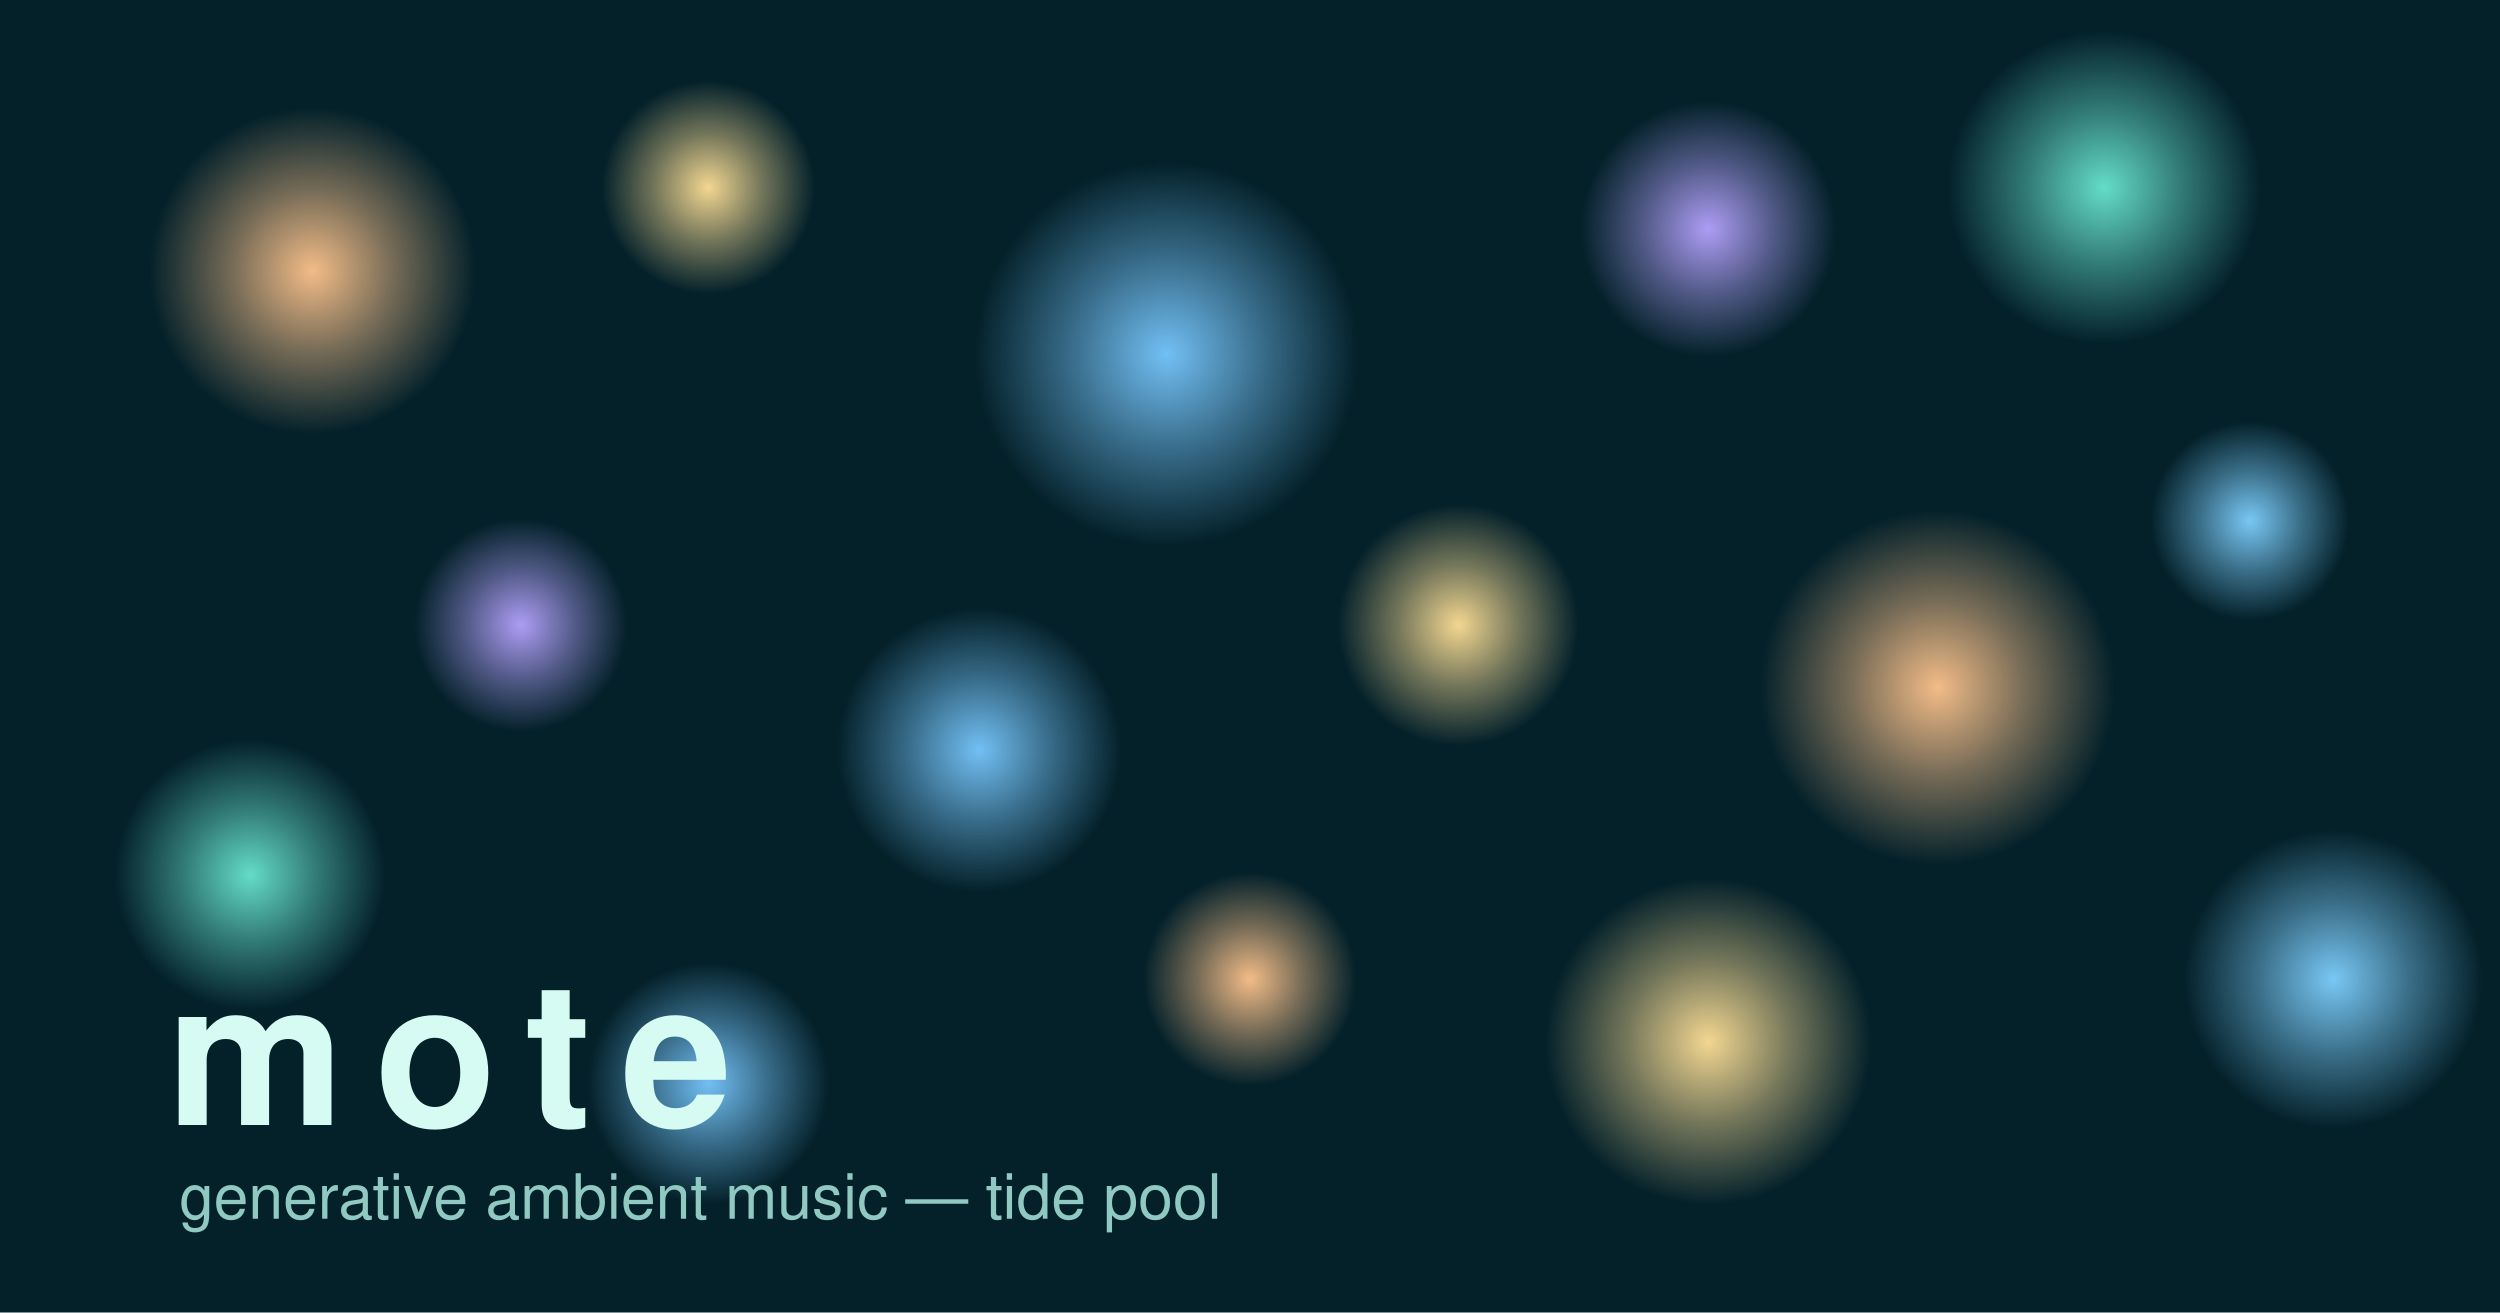
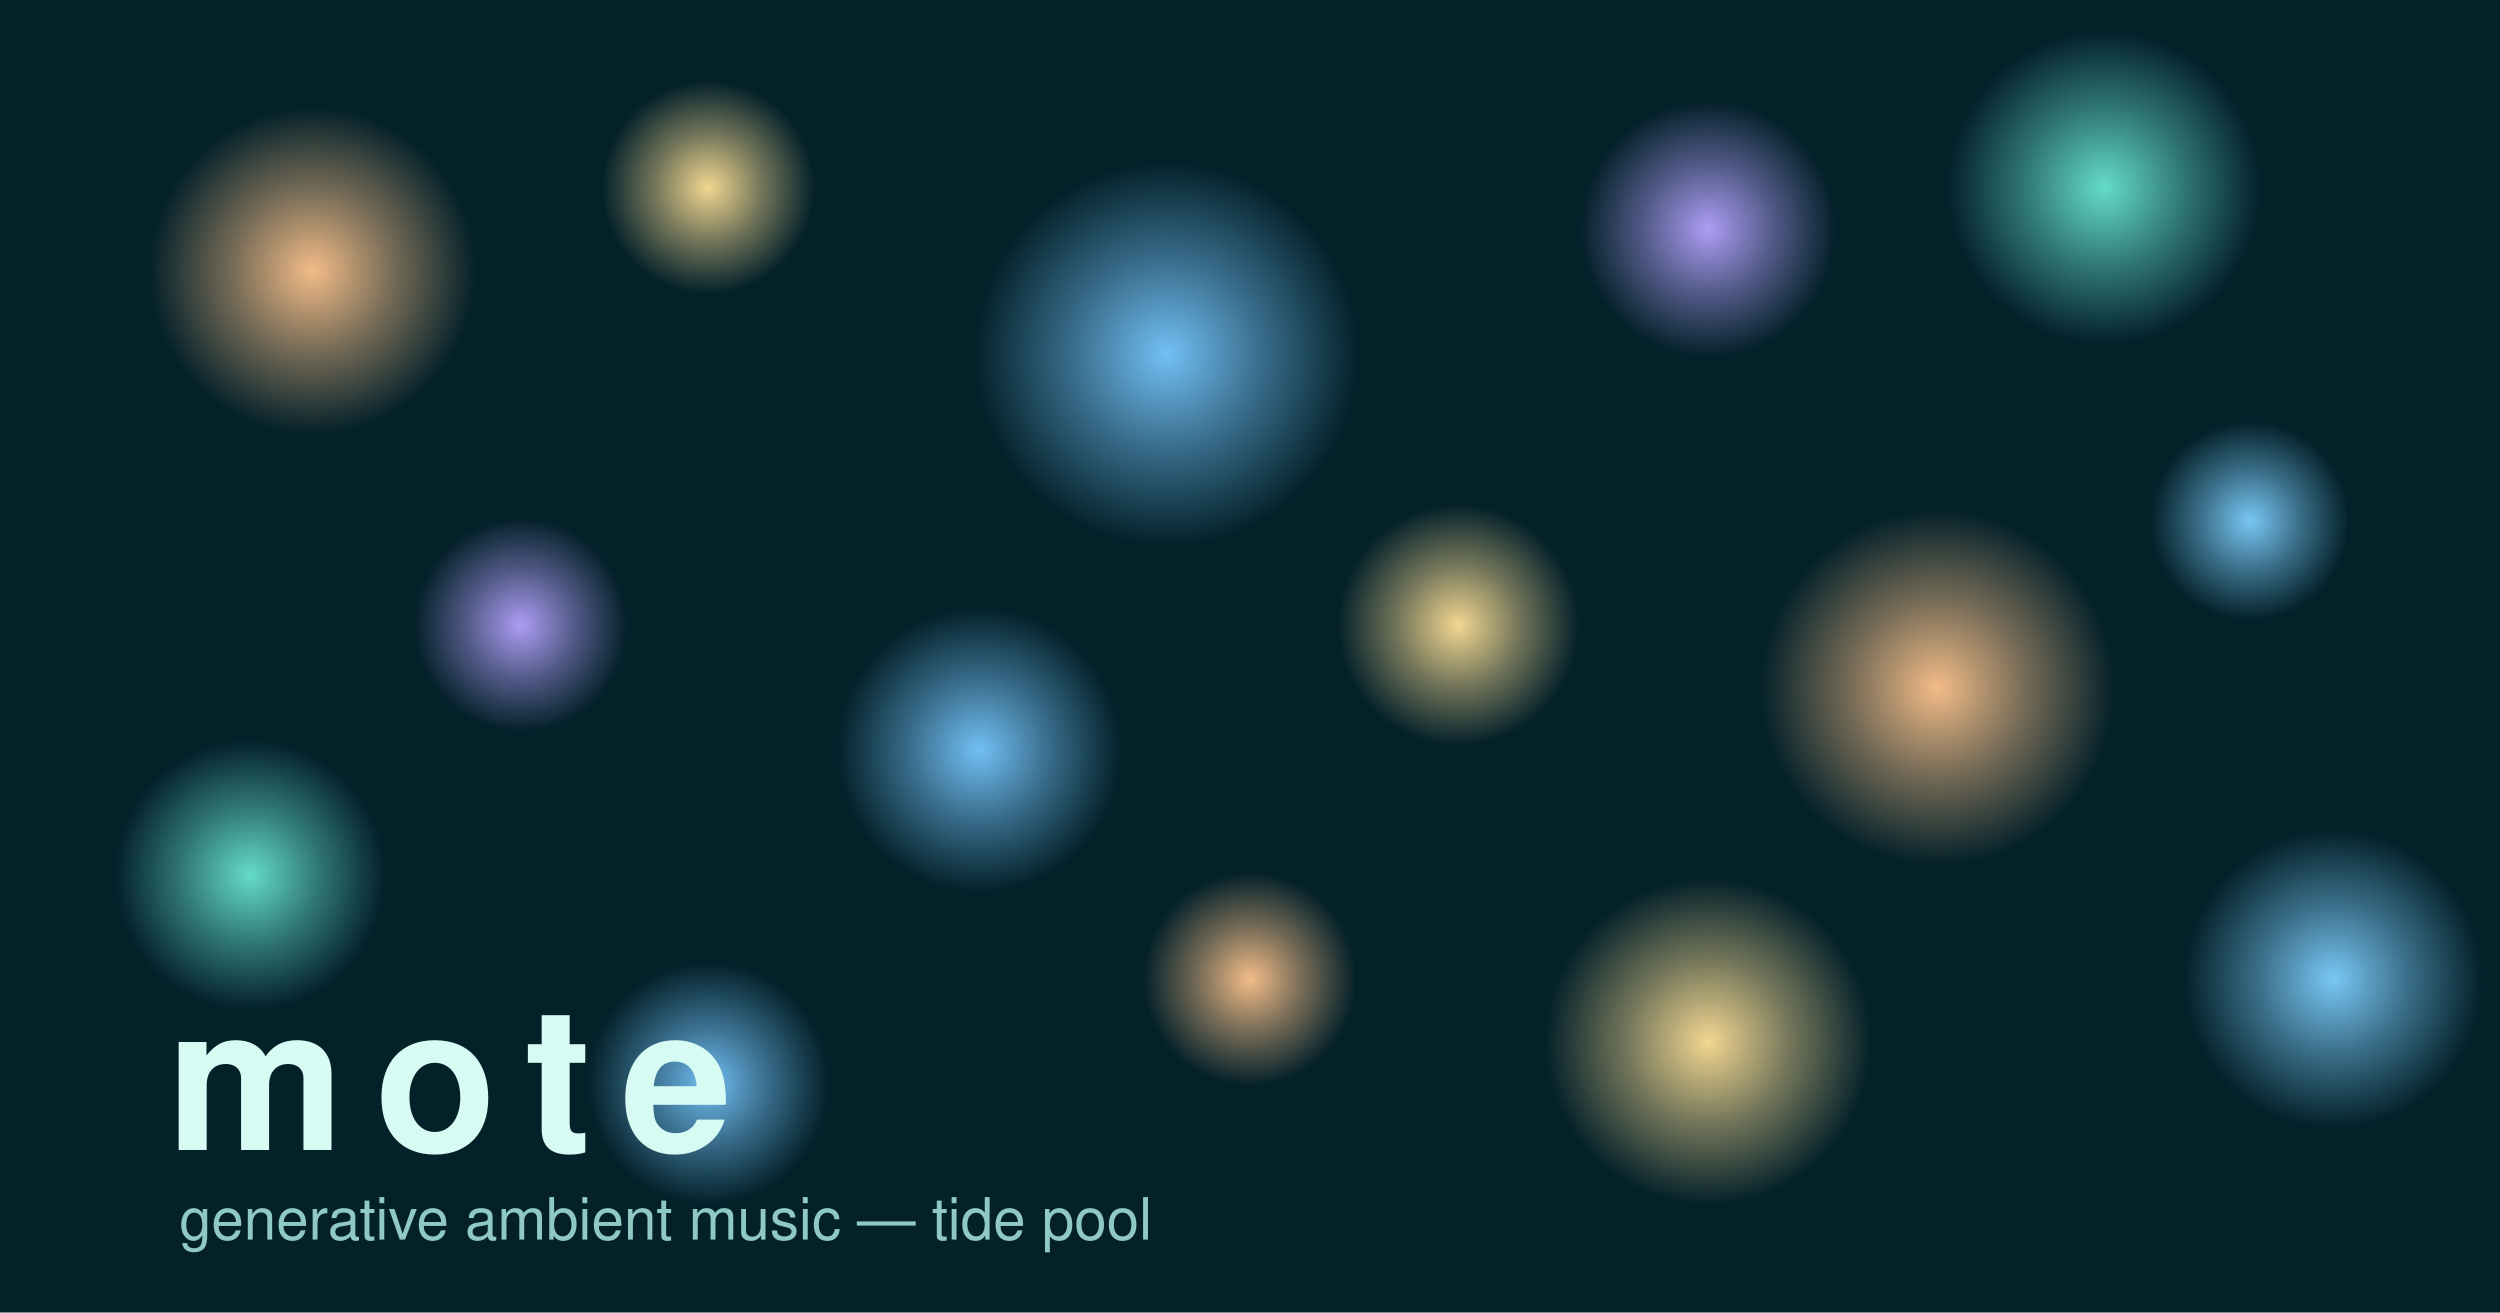
<svg xmlns="http://www.w3.org/2000/svg" width="1200" height="630" viewBox="0 0 1200 630">
  <defs>
    <radialGradient id="m0">
      <stop offset="0" stop-color="rgba(255,196,140,1)" stop-opacity="0.95" />
      <stop offset="0.5" stop-color="rgba(255,196,140,1)" stop-opacity="0.45" />
      <stop offset="1" stop-color="rgba(255,196,140,1)" stop-opacity="0" />
    </radialGradient>
    <radialGradient id="m1">
      <stop offset="0" stop-color="rgba(255,224,150,1)" stop-opacity="0.95" />
      <stop offset="0.5" stop-color="rgba(255,224,150,1)" stop-opacity="0.45" />
      <stop offset="1" stop-color="rgba(255,224,150,1)" stop-opacity="0" />
    </radialGradient>
    <radialGradient id="m2">
      <stop offset="0" stop-color="rgba(120,200,255,1)" stop-opacity="0.95" />
      <stop offset="0.5" stop-color="rgba(120,200,255,1)" stop-opacity="0.45" />
      <stop offset="1" stop-color="rgba(120,200,255,1)" stop-opacity="0" />
    </radialGradient>
    <radialGradient id="m3">
      <stop offset="0" stop-color="rgba(182,163,255,1)" stop-opacity="0.95" />
      <stop offset="0.5" stop-color="rgba(182,163,255,1)" stop-opacity="0.45" />
      <stop offset="1" stop-color="rgba(182,163,255,1)" stop-opacity="0" />
    </radialGradient>
    <radialGradient id="m4">
      <stop offset="0" stop-color="rgba(105,230,208,1)" stop-opacity="0.95" />
      <stop offset="0.5" stop-color="rgba(105,230,208,1)" stop-opacity="0.45" />
      <stop offset="1" stop-color="rgba(105,230,208,1)" stop-opacity="0" />
    </radialGradient>
    <radialGradient id="m5">
      <stop offset="0" stop-color="rgba(127,208,255,1)" stop-opacity="0.95" />
      <stop offset="0.5" stop-color="rgba(127,208,255,1)" stop-opacity="0.45" />
      <stop offset="1" stop-color="rgba(127,208,255,1)" stop-opacity="0" />
    </radialGradient>
    <radialGradient id="m6">
      <stop offset="0" stop-color="rgba(255,196,140,1)" stop-opacity="0.95" />
      <stop offset="0.5" stop-color="rgba(255,196,140,1)" stop-opacity="0.45" />
      <stop offset="1" stop-color="rgba(255,196,140,1)" stop-opacity="0" />
    </radialGradient>
    <radialGradient id="m7">
      <stop offset="0" stop-color="rgba(255,224,150,1)" stop-opacity="0.95" />
      <stop offset="0.5" stop-color="rgba(255,224,150,1)" stop-opacity="0.45" />
      <stop offset="1" stop-color="rgba(255,224,150,1)" stop-opacity="0" />
    </radialGradient>
    <radialGradient id="m8">
      <stop offset="0" stop-color="rgba(120,200,255,1)" stop-opacity="0.95" />
      <stop offset="0.5" stop-color="rgba(120,200,255,1)" stop-opacity="0.45" />
      <stop offset="1" stop-color="rgba(120,200,255,1)" stop-opacity="0" />
    </radialGradient>
    <radialGradient id="m9">
      <stop offset="0" stop-color="rgba(182,163,255,1)" stop-opacity="0.95" />
      <stop offset="0.5" stop-color="rgba(182,163,255,1)" stop-opacity="0.45" />
      <stop offset="1" stop-color="rgba(182,163,255,1)" stop-opacity="0" />
    </radialGradient>
    <radialGradient id="m10">
      <stop offset="0" stop-color="rgba(105,230,208,1)" stop-opacity="0.95" />
      <stop offset="0.5" stop-color="rgba(105,230,208,1)" stop-opacity="0.45" />
      <stop offset="1" stop-color="rgba(105,230,208,1)" stop-opacity="0" />
    </radialGradient>
    <radialGradient id="m11">
      <stop offset="0" stop-color="rgba(127,208,255,1)" stop-opacity="0.95" />
      <stop offset="0.5" stop-color="rgba(127,208,255,1)" stop-opacity="0.45" />
      <stop offset="1" stop-color="rgba(127,208,255,1)" stop-opacity="0" />
    </radialGradient>
    <radialGradient id="m12">
      <stop offset="0" stop-color="rgba(255,196,140,1)" stop-opacity="0.95" />
      <stop offset="0.5" stop-color="rgba(255,196,140,1)" stop-opacity="0.45" />
      <stop offset="1" stop-color="rgba(255,196,140,1)" stop-opacity="0" />
    </radialGradient>
    <radialGradient id="m13">
      <stop offset="0" stop-color="rgba(255,224,150,1)" stop-opacity="0.95" />
      <stop offset="0.5" stop-color="rgba(255,224,150,1)" stop-opacity="0.45" />
      <stop offset="1" stop-color="rgba(255,224,150,1)" stop-opacity="0" />
    </radialGradient>
    <radialGradient id="m14">
      <stop offset="0" stop-color="rgba(120,200,255,1)" stop-opacity="0.95" />
      <stop offset="0.5" stop-color="rgba(120,200,255,1)" stop-opacity="0.45" />
      <stop offset="1" stop-color="rgba(120,200,255,1)" stop-opacity="0" />
    </radialGradient>
  </defs>
  <rect width="1200" height="630" fill="rgba(4,33,42,1)" />
  <circle cx="150" cy="130" r="78.2" fill="url(#m0)" />
  <circle cx="340" cy="90" r="51" fill="url(#m1)" />
  <circle cx="560" cy="170" r="91.8" fill="url(#m2)" />
  <circle cx="820" cy="110" r="61.2" fill="url(#m3)" />
  <circle cx="1010" cy="90" r="74.8" fill="url(#m4)" />
  <circle cx="1080" cy="250" r="47.6" fill="url(#m5)" />
  <circle cx="930" cy="330" r="85" fill="url(#m6)" />
  <circle cx="700" cy="300" r="57.8" fill="url(#m7)" />
  <circle cx="470" cy="360" r="68" fill="url(#m8)" />
  <circle cx="250" cy="300" r="51" fill="url(#m9)" />
  <circle cx="120" cy="420" r="64.6" fill="url(#m10)" />
  <circle cx="1120" cy="470" r="71.4" fill="url(#m11)" />
  <circle cx="600" cy="470" r="51" fill="url(#m12)" />
  <circle cx="820" cy="500" r="78.2" fill="url(#m13)" />
  <circle cx="340" cy="520" r="57.8" fill="url(#m14)" />
-   <text x="80" y="540" font-family="'Avenir Next', Helvetica, sans-serif" font-size="96" font-weight="600" letter-spacing="14.4" fill="#d6fbf3">mote</text>
-   <text x="86" y="585" font-family="'Avenir Next', Helvetica, sans-serif" font-size="30" fill="#8fc9c2">generative ambient music — tide pool</text>
+   <text x="80" y="552" font-family="'Avenir Next', Helvetica, sans-serif" font-size="96" font-weight="600" letter-spacing="14.4" fill="#d6fbf3">mote</text>
+   <text x="86" y="595" font-family="'Avenir Next', Helvetica, sans-serif" font-size="28" fill="#8fc9c2">generative ambient music — tide pool</text>
</svg>
